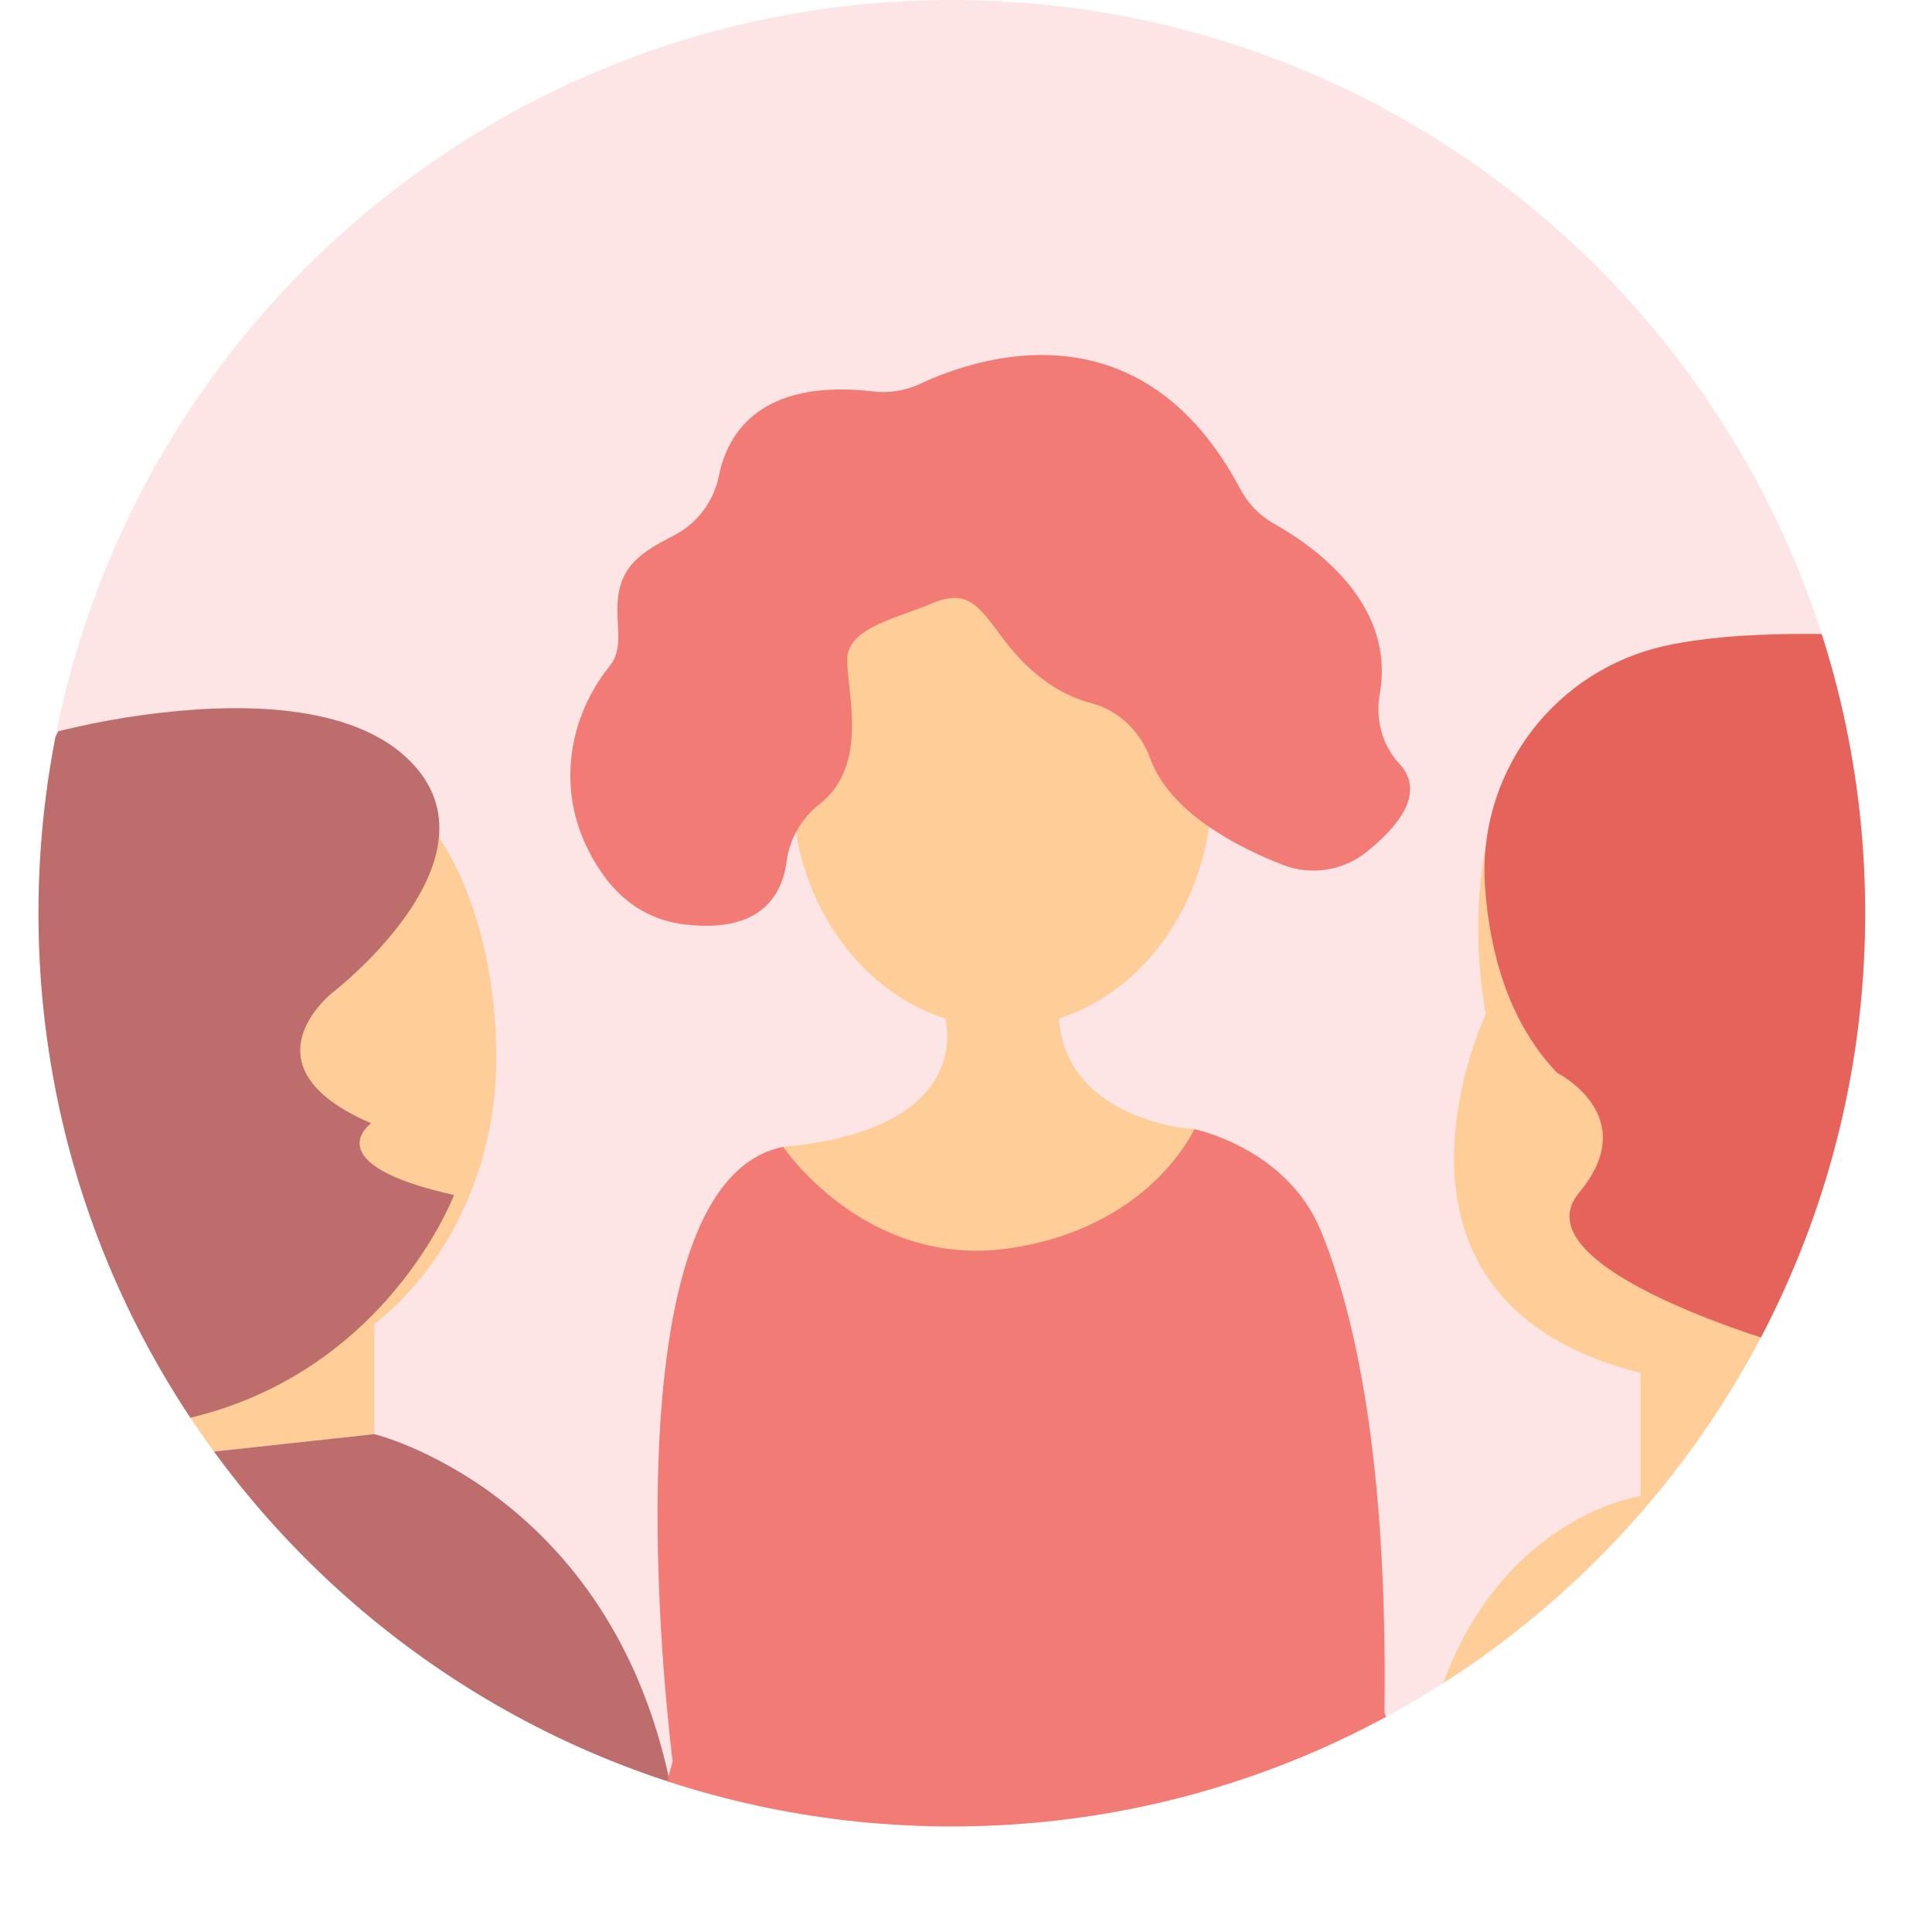
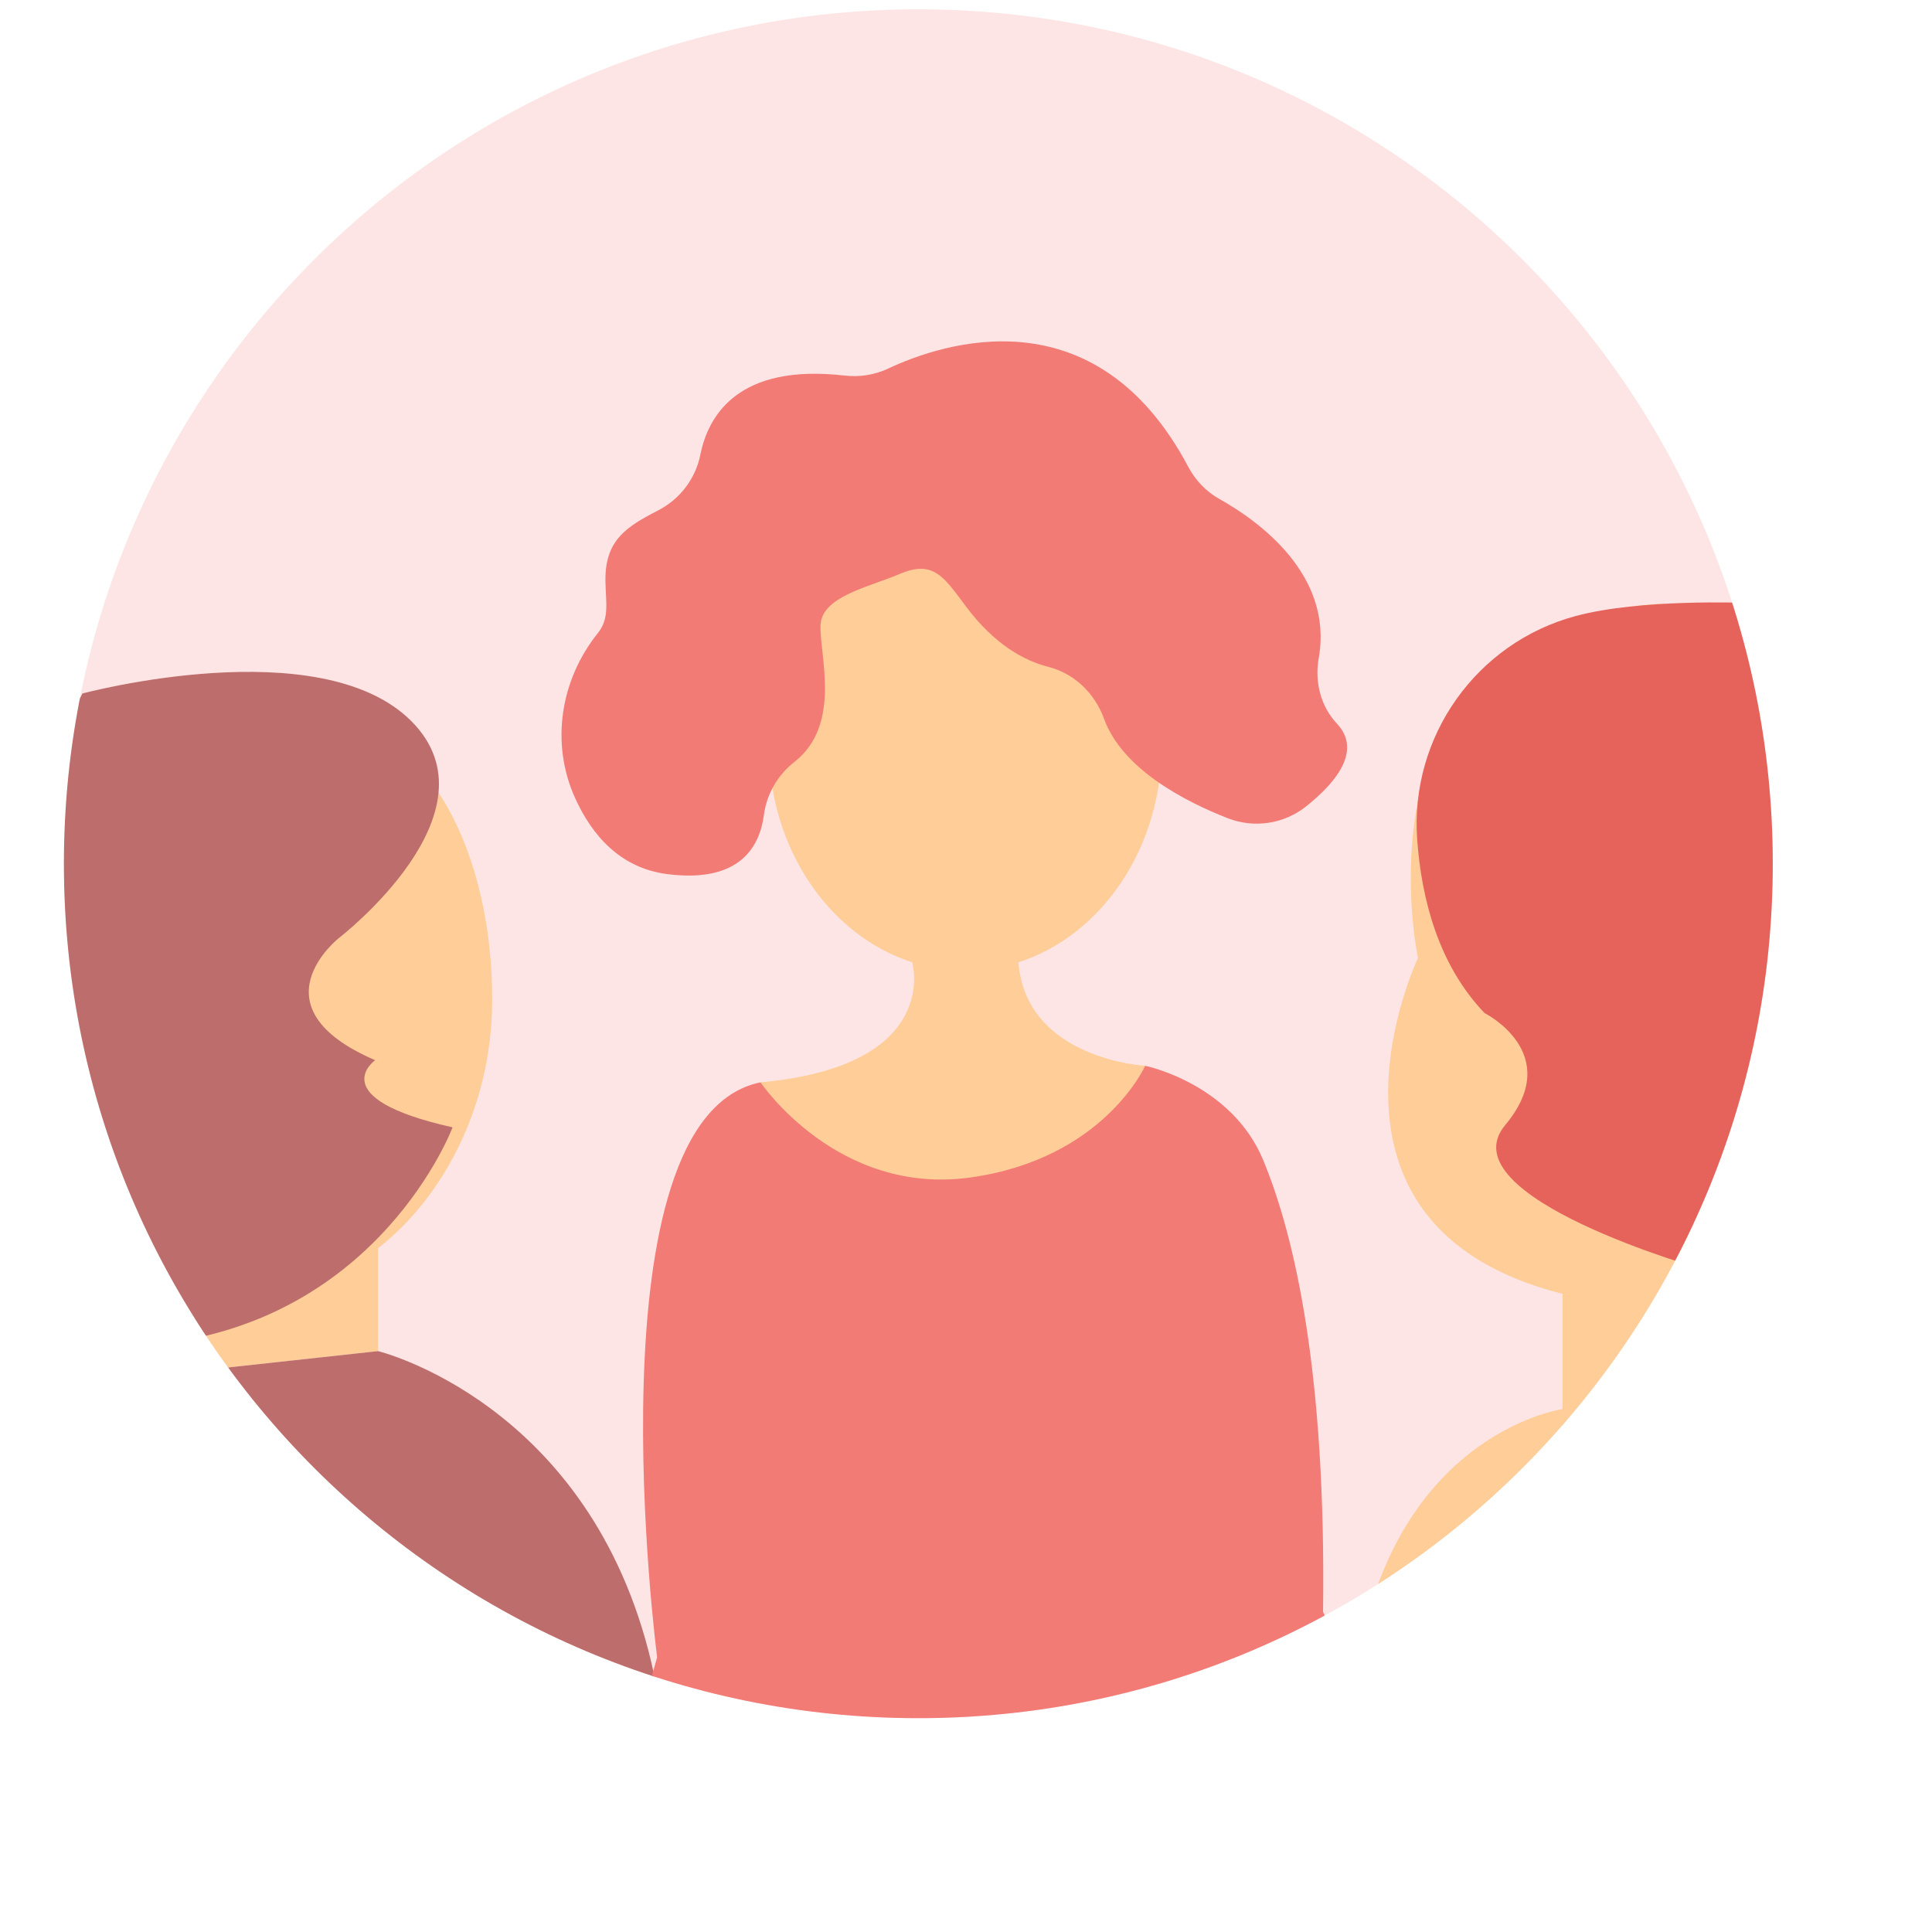
- <svg xmlns="http://www.w3.org/2000/svg" viewBox="0 0 922.66 935.62">
-   <defs>
-     <style>.cls-1{fill:none;}.cls-2{fill:#fcdede;}.cls-2,.cls-3{opacity:0.8;}.cls-4{clip-path:url(#clip-path);}.cls-5{fill:#ffc783;}.cls-6{fill:#ad4f4d;}.cls-7{fill:#de4238;}.cls-8{fill:#ef6059;}</style>
-     <clipPath id="clip-path" transform="translate(18.63)">
-       <circle class="cls-1" cx="442.25" cy="442.25" r="442.25" />
+ <svg xmlns="http://www.w3.org/2000/svg" xmlns:xlink="http://www.w3.org/1999/xlink" version="1.1" id="Layer_1" x="0px" y="0px" viewBox="0 0 1000 1000" style="enable-background:new 0 0 1000 1000;" xml:space="preserve">
+   <style type="text/css">
+ 	.st0{opacity:0.8;fill:#FCDEDE;}
+ 	.st1{opacity:0.8;}
+ 	.st2{clip-path:url(#SVGID_2_);fill:#FFC783;}
+ 	.st3{clip-path:url(#SVGID_2_);fill:#AD4F4D;}
+ 	.st4{clip-path:url(#SVGID_2_);fill:#DE4238;}
+ 	.st5{clip-path:url(#SVGID_2_);fill:#EF6059;}
+ </style>
+   <circle class="st0" cx="475.33" cy="447.07" r="442.25" />
+   <g class="st1">
+     <defs>
+       <circle id="SVGID_1_" class="st1" cx="475.33" cy="447.07" r="442.25" />
+     </defs>
+     <clipPath id="SVGID_2_">
+       <use xlink:href="#SVGID_1_" style="overflow:visible;" />
    </clipPath>
-   </defs>
-   <g id="Layer_2" data-name="Layer 2">
-     <g id="Layer_1-2" data-name="Layer 1">
-       <circle class="cls-2" cx="460.88" cy="442.25" r="442.25" />
-       <g class="cls-3">
-         <g class="cls-4">
-           <polygon class="cls-5" points="181.25 694.52 181.25 640.89 85.25 677.75 94.97 703.91 181.25 694.52" />
-           <path class="cls-5" d="M221.67,512.28c0,77-48,132.83-89.9,145.57-41,12.47-65.15-68.62-65.15-145.57S101.33,373,144.15,373,221.67,435.33,221.67,512.28Z" transform="translate(18.63)" />
-           <path class="cls-6" d="M47.91,691c57.92-6.24,96.24-34.31,120.07-60.82s33.2-51.46,33.2-51.46c-33.86-7.57-43.89-16.26-45.45-23.05s5.35-11.7,5.35-11.7c-32.08-13.81-36.76-29.63-33.42-42s14.71-21.28,14.71-21.28,21.16-16.26,36.42-38.42,24.61-50.24,1-73.85S113.63,341.22,77,343.56A386.43,386.43,0,0,0,9.6,354.14S-23.46,414.78-18,517C-14.46,584,47.91,691,47.91,691Z" transform="translate(18.63)" />
-           <path class="cls-5" d="M829.44,307.77s-83.68-4.94-127.71,97.58c-9.79,44.18-.87,85.7-.87,85.7s-16.5,34.57-15.39,73.59,19.83,82.47,90.25,100.23v59.64s-20.64,2.89-44.05,19.82S682.09,792.2,671,848.3s43.33,5.17,100.51-59.79c11.74-13.34,23.6-27.26,35-41,44.24-53.08,82.1-103,82.1-103l-10.79-5.71-10.78-5.71a169.75,169.75,0,0,1-44.15-12.37c-22-9.83-44-27-43.82-56.14,0,0,43.63-28.67,44.37-41.83s-23.8-12.29-40.3-18-36.67-33.46-41.11-61.53.92-36.41,3.19-49.95C745.25,393.33,730.6,352.76,829.44,307.77Z" transform="translate(18.63)" />
-           <path class="cls-6" d="M162.62,694.52s109.73,26.64,141.5,161.4S54.6,758.24,54.6,758.24l21.74-54.33" transform="translate(18.63)" />
-           <path class="cls-7" d="M700.45,429.61c2.21,30.86,11,64.94,34.88,89.93,0,0,41.71,20.85,10.68,58S848.77,652.3,848.77,652.3s108.88-155.52,21-345.09c0,0-53.72-2.16-87.12,6.78A111.49,111.49,0,0,0,700.45,429.61Z" transform="translate(18.63)" />
-           <path class="cls-5" d="M494.06,493.27c42.8-13.76,74.19-58.85,74.19-112.36,0-64.44-45.53-116.68-101.69-116.68S364.88,316.47,364.88,380.91c0,53.51,31.39,98.6,74.18,112.36,0,0,15.72,53.56-78.48,62.13L349.87,665.66l190.54-17.13,19.27-101.7S498,543.54,494.06,493.27Z" transform="translate(18.63)" />
-           <path class="cls-8" d="M360.58,555.4c-45,9.1-58.34,83.49-60.49,155.62s7,142,7,142l-11.7,41.31-11.71,41.32,202.79-10.81L689.21,914l-18.73-42.28-18.74-42.28c1.61-123.11-14.45-193.76-30.91-233.63s-61.15-49-61.15-49S538.27,595,469.23,604.64,360.58,555.4,360.58,555.4Z" transform="translate(18.63)" />
-           <path class="cls-8" d="M466.87,309c-11.4-15.24-16.78-24.22-34.3-16.77-16.37,7-40.4,11.67-40.95,26.55-.58,15.57,11.21,51.37-13.57,70.79a41.9,41.9,0,0,0-15.78,27.59c-2.1,15.91-12.17,35.22-49.87,30.45-24.42-3.1-39.07-20-47.86-39.48-12.77-28.25-7.6-61,11.78-85.23,6.1-7.61,4.2-15.4,4-26.6-.45-21.46,10.72-28.43,27.28-36.95a41.68,41.68,0,0,0,21.86-28.88c4-20.06,19.46-47.29,74.69-40.91A41.62,41.62,0,0,0,426.63,186c28.21-13.25,107.3-39.71,155.31,50.83a41,41,0,0,0,16.14,16.68c19.64,11,59.13,38.86,51.4,82.36-2.17,12.21.95,24.93,9.46,34,7.78,8.25,10,21.94-15.91,42.74a41.15,41.15,0,0,1-40.71,6.15c-22.1-8.65-54.5-25.36-64-51.43-4.74-13.1-15.28-23.41-28.77-26.87C497,337.16,481.61,328.76,466.87,309Z" transform="translate(18.63)" />
-         </g>
-       </g>
-     </g>
+     <polygon class="st2" points="195.7,699.34 195.7,645.71 99.7,682.57 109.42,708.73  " />
+     <path class="st2" d="M254.75,517.1c0,76.95-48.01,132.82-89.9,145.57C123.89,675.14,99.7,594.05,99.7,517.1   s34.71-139.33,77.52-139.33S254.75,440.15,254.75,517.1z" />
+     <path class="st3" d="M80.99,695.79c57.92-6.24,96.24-34.31,120.07-60.82c23.84-26.51,33.19-51.46,33.19-51.46   c-33.86-7.57-43.89-16.26-45.44-23.06c-1.56-6.79,5.35-11.7,5.35-11.7c-32.08-13.81-36.76-29.63-33.42-41.99   c3.34-12.36,14.7-21.27,14.7-21.27s21.16-16.26,36.42-38.43c15.26-22.17,24.62-50.23,1-73.85   c-23.61-23.61-66.16-27.18-102.81-24.84c-36.65,2.34-67.39,10.58-67.39,10.58S9.62,419.6,15.05,521.78   C18.61,588.86,80.99,695.79,80.99,695.79z" />
+     <path class="st2" d="M862.52,312.59c0,0-83.68-4.94-127.71,97.58c-9.79,44.19-0.87,85.7-0.87,85.7s-16.49,34.57-15.38,73.59   c1.11,39.02,19.83,82.47,90.24,100.24v29.82v29.82c0,0-20.64,2.9-44.04,19.82c-23.41,16.92-49.58,47.87-60.67,103.97   c-11.08,56.1,43.32,5.17,100.5-59.79c11.74-13.34,23.6-27.27,35.03-40.98c44.24-53.08,82.1-102.96,82.1-102.96l-10.78-5.71   l-10.78-5.71c0,0-22.1-2.54-44.14-12.37c-22.05-9.83-44.04-26.96-43.83-56.14c0,0,43.63-28.66,44.37-41.83s-23.8-12.29-40.3-18   c-16.49-5.71-36.67-33.46-41.11-61.53c-4.44-28.07,0.92-36.4,3.19-49.95C778.33,398.15,763.68,357.58,862.52,312.59z" />
+     <path class="st3" d="M195.7,699.34c0,0,109.73,26.64,141.5,161.4S87.68,763.06,87.68,763.06l21.75-54.32" />
+     <path class="st4" d="M733.53,434.43c2.21,30.86,10.98,64.94,34.88,89.93c0,0,41.71,20.86,10.68,57.99s102.75,74.78,102.75,74.78   s108.88-155.53,20.97-345.09c0,0-53.72-2.16-87.12,6.78C764.19,332.59,729.72,381.24,733.53,434.43z" />
+     <path class="st2" d="M527.14,498.09c42.8-13.76,74.19-58.85,74.19-112.36c0-64.44-45.53-116.68-101.68-116.68   s-101.68,52.24-101.68,116.68c0,53.51,31.39,98.6,74.19,112.36c0,0,15.71,53.56-78.49,62.13l-10.7,110.26l190.54-17.13   l19.27-101.69C592.76,551.65,531.1,548.36,527.14,498.09z" />
+     <path class="st5" d="M393.65,560.22c-44.96,9.1-58.34,83.5-60.48,155.62c-2.14,72.12,6.96,141.97,6.96,141.97l-11.71,41.31   l-11.71,41.31l202.78-10.81l202.78-10.81l-18.73-42.28l-18.73-42.28c1.61-123.1-14.45-193.75-30.91-233.63   c-16.46-39.87-61.15-48.97-61.15-48.97s-21.41,48.17-90.45,57.81S393.65,560.22,393.65,560.22z" />
+     <path class="st5" d="M499.95,313.86c-11.4-15.24-16.78-24.23-34.29-16.78c-16.37,6.97-40.41,11.68-40.96,26.56   c-0.58,15.56,11.21,51.37-13.57,70.78c-8.69,6.8-14.33,16.66-15.77,27.59c-2.1,15.91-12.17,35.22-49.87,30.44   c-24.43-3.09-39.08-20.05-47.86-39.48c-12.77-28.25-7.6-61.03,11.78-85.23c6.1-7.61,4.2-15.41,3.97-26.6   c-0.45-21.46,10.72-28.43,27.28-36.96c11.31-5.82,19.36-16.41,21.86-28.88c4.01-20.06,19.46-47.28,74.69-40.9   c7.7,0.89,15.49-0.33,22.51-3.63c28.21-13.25,107.3-39.72,155.31,50.83c3.7,6.98,9.24,12.82,16.14,16.68   c19.64,10.98,59.13,38.86,51.4,82.35c-2.17,12.21,0.95,24.94,9.46,33.96c7.78,8.25,10.05,21.94-15.91,42.74   c-11.47,9.19-27.02,11.51-40.71,6.15c-22.1-8.65-54.5-25.36-63.95-51.43c-4.75-13.1-15.28-23.41-28.77-26.87   C530.07,341.98,514.68,333.58,499.95,313.86z" />
  </g>
</svg>
